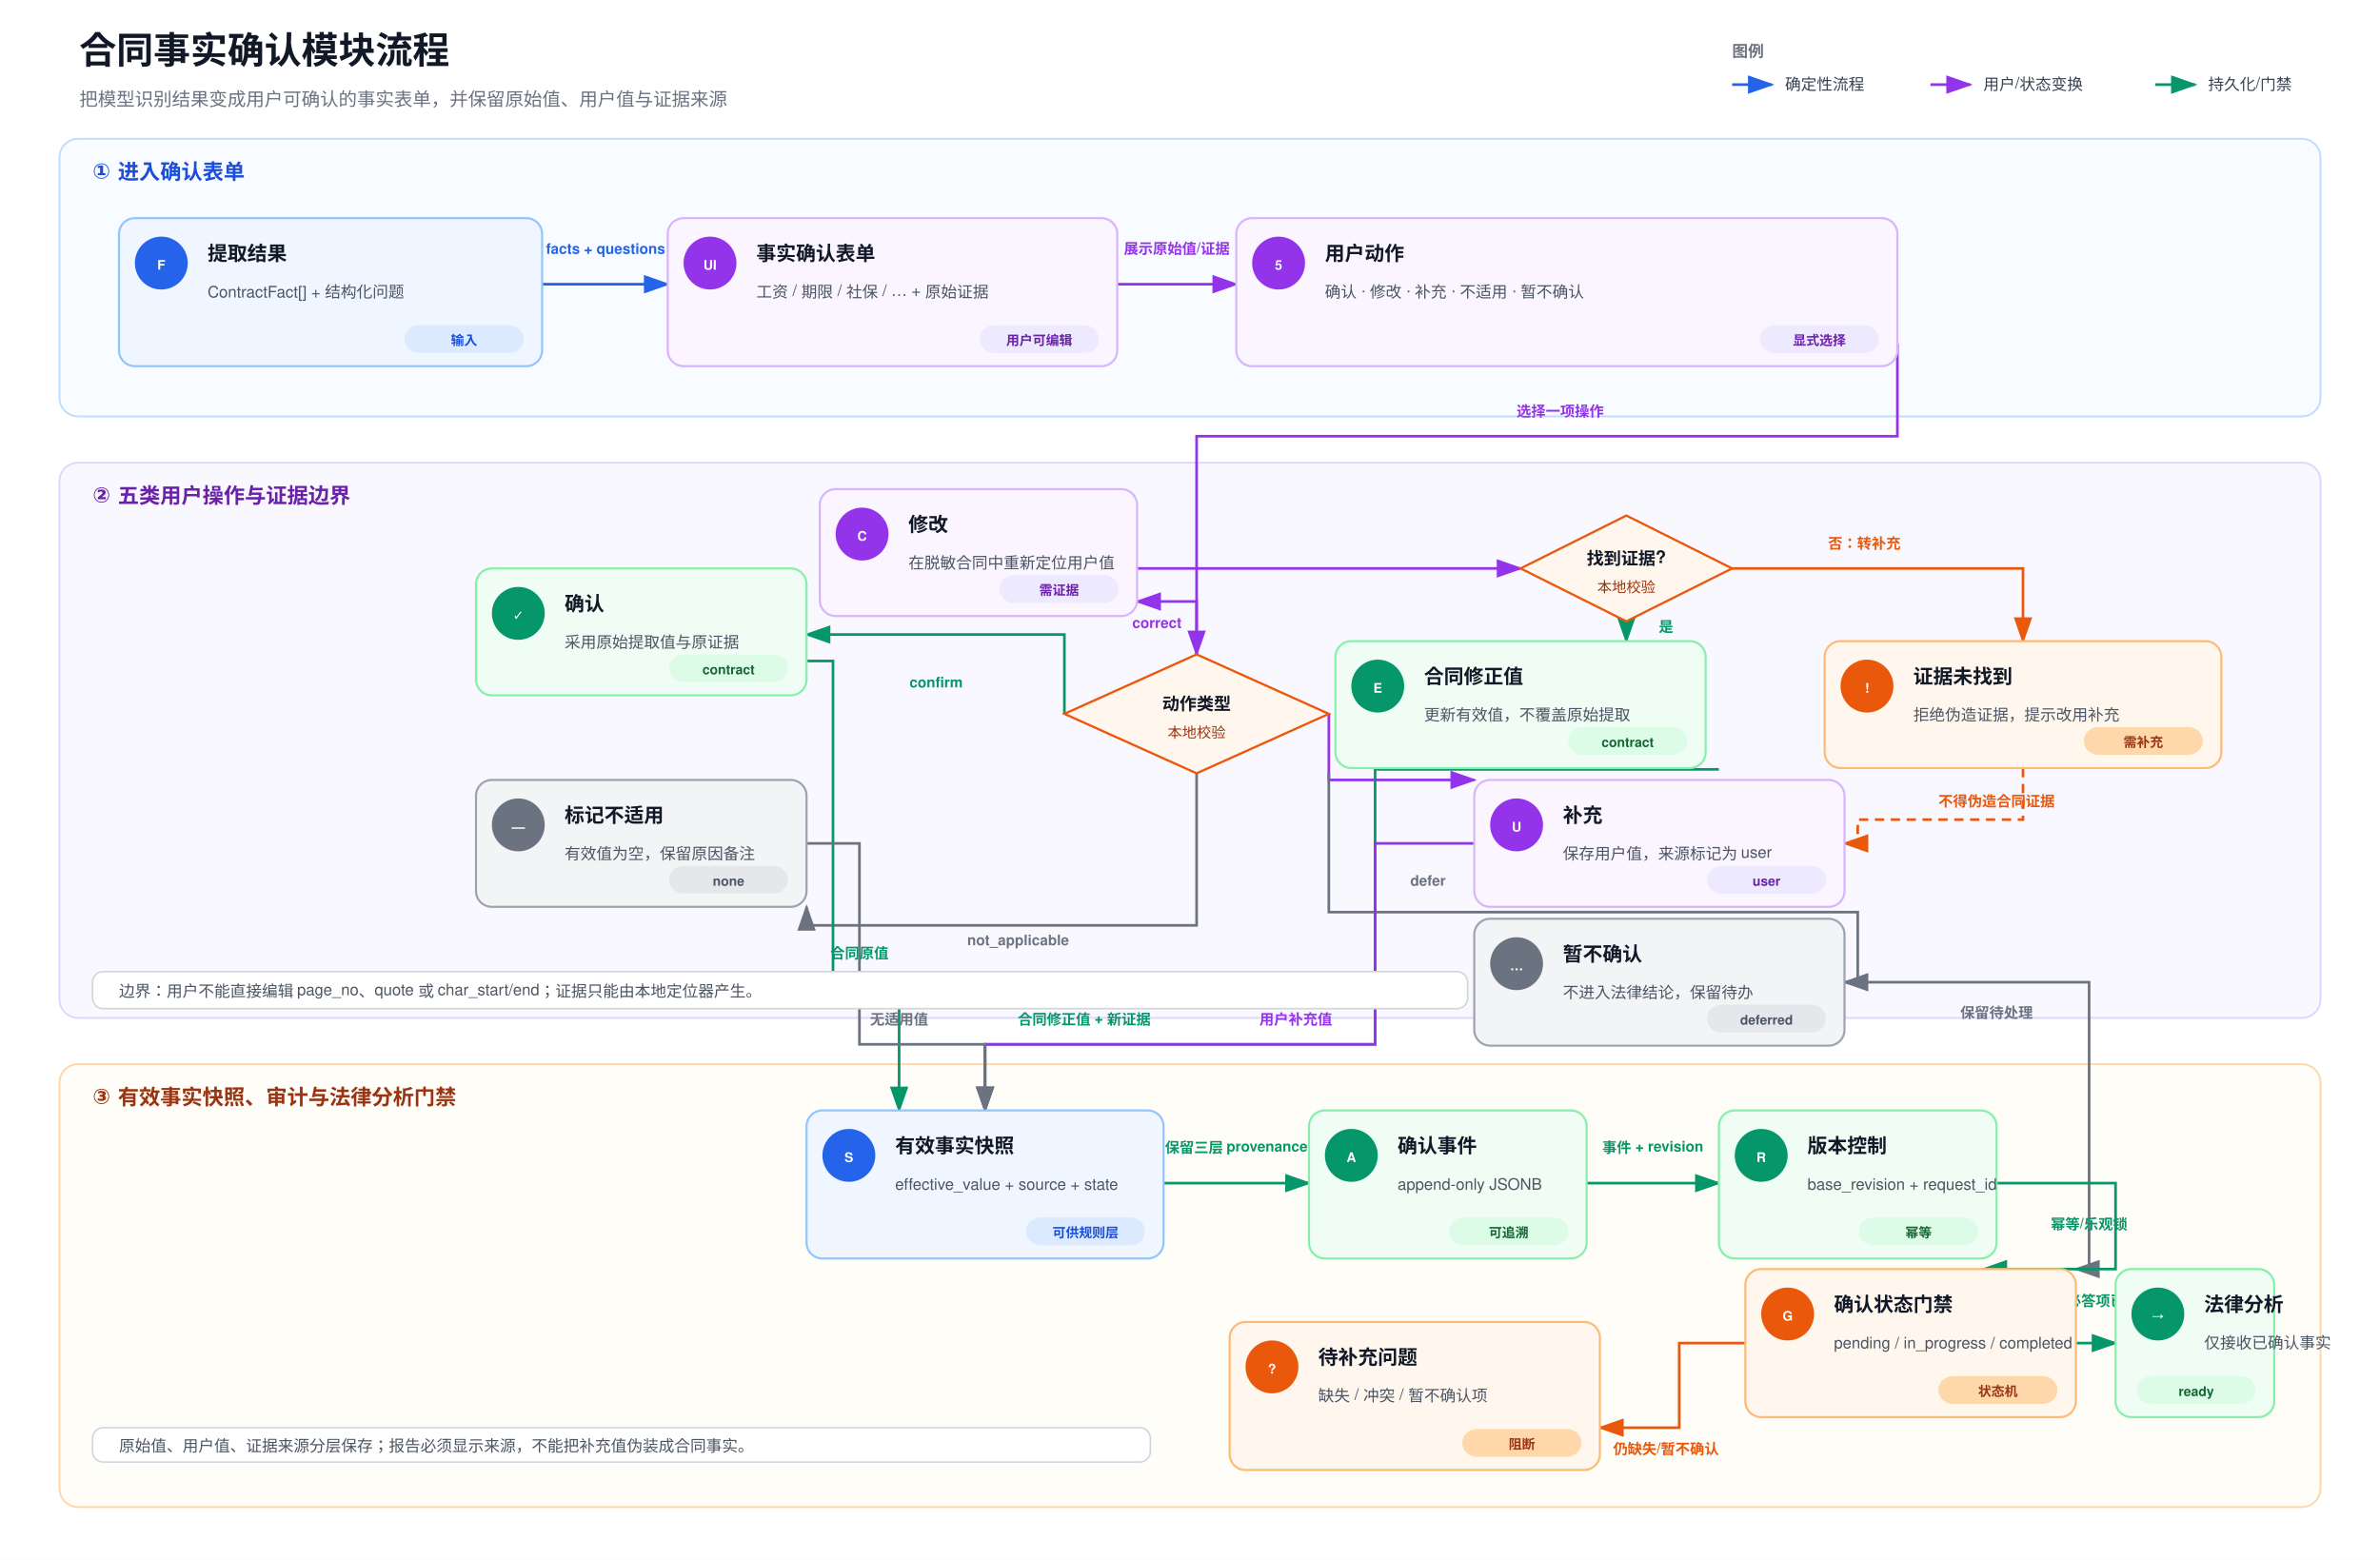
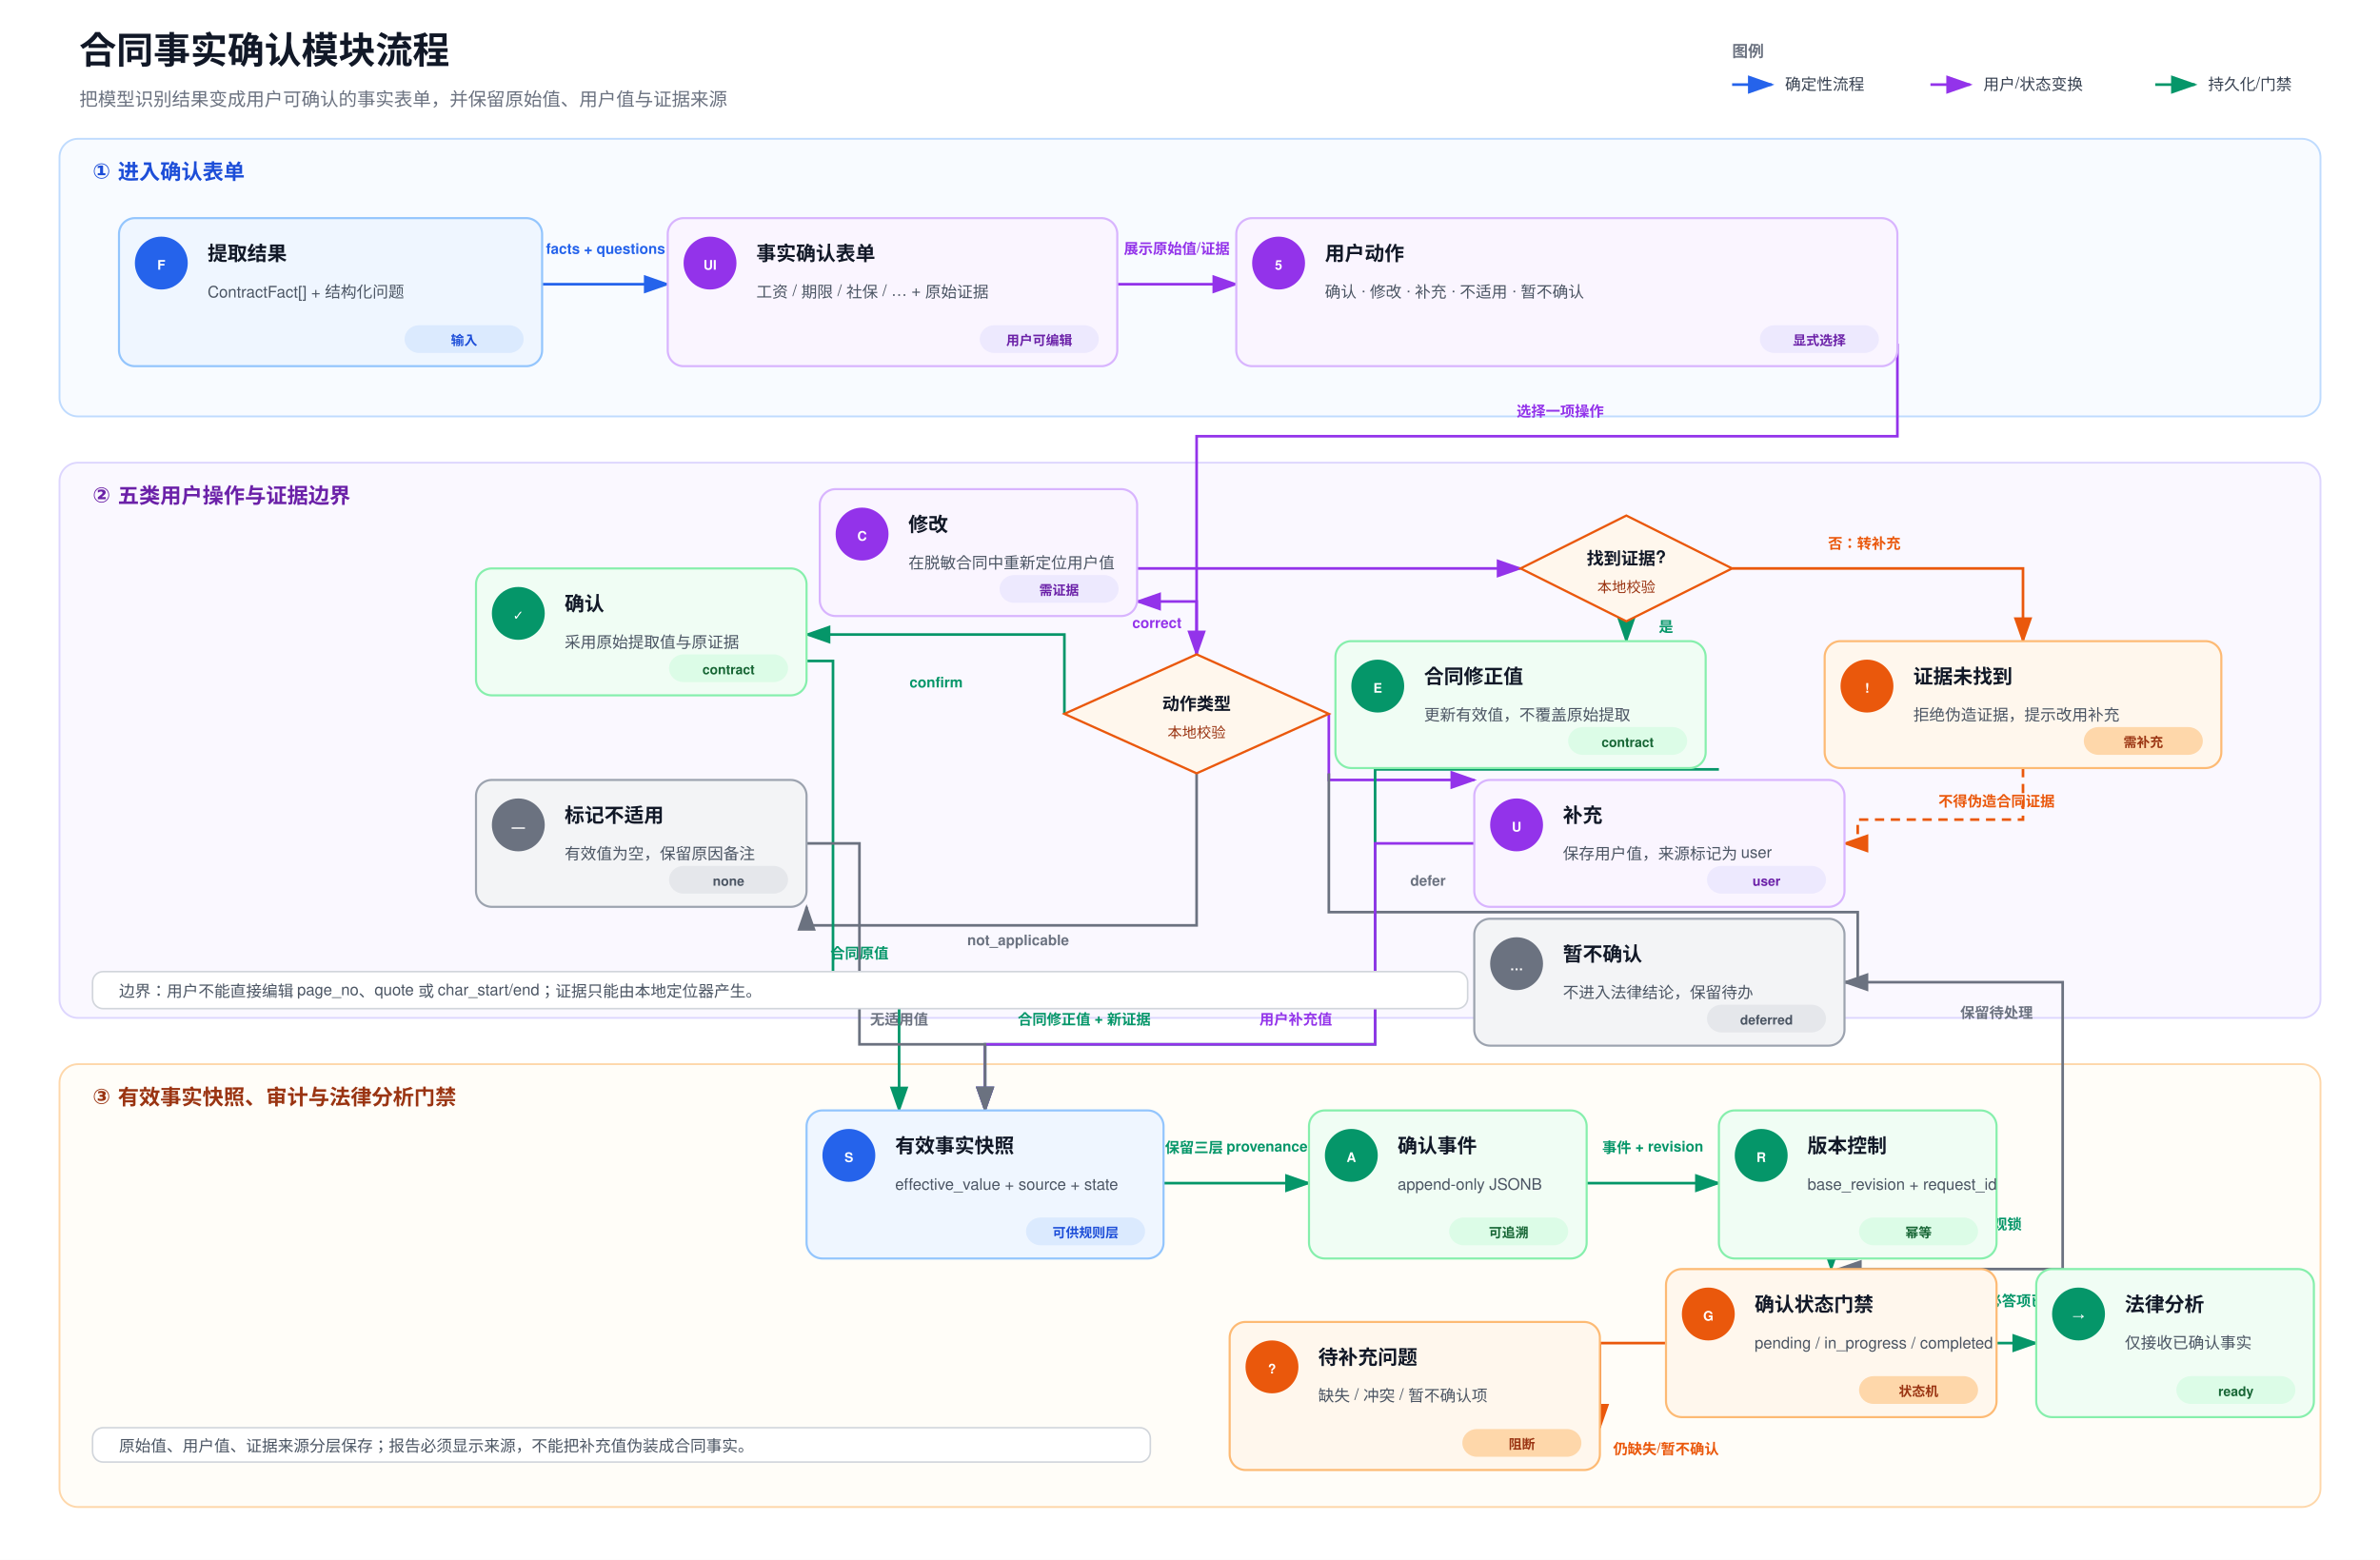
<svg xmlns="http://www.w3.org/2000/svg" width="1800" height="1180" viewBox="0 0 1800 1180" role="img" aria-labelledby="title desc" data-generator="fireworks-tech-graph" data-schema-version="1" data-style-id="1" data-visual-theme="flat-icon" data-diagram-type="flowchart" data-semantic-profile="generic" data-quality-profile="standard" data-min-node-gap="40" data-min-container-gutter="20" data-min-label-clearance="4" data-min-segment-length="16">
  <style>text{font-family:'Helvetica Neue',Helvetica,Arial,'PingFang SC','Microsoft YaHei','Microsoft JhengHei','SimHei',sans-serif;}</style>
  <defs>
    <marker id="arrow-blue" markerWidth="10" markerHeight="7" refX="9" refY="3.5" orient="auto">
      <polygon points="0 0, 10 3.5, 0 7" fill="#2563eb" />
    </marker>
    <marker id="arrow-purple" markerWidth="10" markerHeight="7" refX="9" refY="3.5" orient="auto">
      <polygon points="0 0, 10 3.5, 0 7" fill="#9333ea" />
    </marker>
    <marker id="arrow-green" markerWidth="10" markerHeight="7" refX="9" refY="3.5" orient="auto">
      <polygon points="0 0, 10 3.5, 0 7" fill="#059669" />
    </marker>
    <marker id="arrow-orange" markerWidth="10" markerHeight="7" refX="9" refY="3.5" orient="auto">
      <polygon points="0 0, 10 3.5, 0 7" fill="#ea580c" />
    </marker>
    <marker id="arrow-gray" markerWidth="10" markerHeight="7" refX="9" refY="3.5" orient="auto">
      <polygon points="0 0, 10 3.5, 0 7" fill="#6b7280" />
    </marker>
  </defs>
  <rect data-graph-role="background" width="1800" height="1180" fill="#ffffff" />
  <text data-graph-role="label" x="60" y="48" font-size="28px" fill="#111827" font-weight="600" text-anchor="start">合同事实确认模块流程</text>
  <text data-graph-role="label" x="60" y="80" font-size="14px" fill="#6b7280" font-weight="400" text-anchor="start">把模型识别结果变成用户可确认的事实表单，并保留原始值、用户值与证据来源</text>
  <text data-graph-role="label" x="1310" y="43" font-size="12px" fill="#6b7280" font-weight="600" text-anchor="start">图例</text>
  <line x1="1310" y1="64" x2="1340" y2="64" stroke="#2563eb" stroke-width="2" marker-end="url(#arrow-blue)" />
  <text data-graph-role="label" x="1350" y="68" font-size="12px" fill="#374151" font-weight="400" text-anchor="start">确定性流程</text>
  <line x1="1460" y1="64" x2="1490" y2="64" stroke="#9333ea" stroke-width="2" marker-end="url(#arrow-purple)" />
  <text data-graph-role="label" x="1500" y="68" font-size="12px" fill="#374151" font-weight="400" text-anchor="start">用户/状态变换</text>
  <line x1="1630" y1="64" x2="1660" y2="64" stroke="#059669" stroke-width="2" marker-end="url(#arrow-green)" />
  <text data-graph-role="label" x="1670" y="68" font-size="12px" fill="#374151" font-weight="400" text-anchor="start">持久化/门禁</text>
  <rect data-graph-role="container" x="45" y="105" width="1710" height="210" rx="14" fill="#f8fbff" stroke="#bfdbfe" stroke-width="1.4" />
  <rect data-graph-role="container" x="45" y="350" width="1710" height="420" rx="14" fill="#faf8ff" stroke="#ddd6fe" stroke-width="1.4" />
  <rect data-graph-role="container" x="45" y="805" width="1710" height="335" rx="14" fill="#fffdf8" stroke="#fed7aa" stroke-width="1.4" />
  <text data-graph-role="label" x="70" y="135" font-size="16px" fill="#1d4ed8" font-weight="600" text-anchor="start">① 进入确认表单</text>
  <text data-graph-role="label" x="70" y="380" font-size="16px" fill="#6b21a8" font-weight="600" text-anchor="start">② 五类用户操作与证据边界</text>
  <text data-graph-role="label" x="70" y="835" font-size="16px" fill="#9a3412" font-weight="600" text-anchor="start">③ 有效事实快照、审计与法律分析门禁</text>
  <path id="e-extraction-form" data-edge-id="e-extraction-form" data-graph-role="edge" data-source="extraction-result" data-target="confirmation-form" d="M410 215 H505" fill="none" stroke="#2563eb" stroke-width="2" marker-end="url(#arrow-blue)" />
  <text data-graph-role="label" x="458" y="192" font-size="11px" fill="#2563eb" font-weight="600" text-anchor="middle">facts + questions</text>
  <path id="e-form-actions" data-edge-id="e-form-actions" data-graph-role="edge" data-source="confirmation-form" data-target="user-actions" d="M845 215 H935" fill="none" stroke="#9333ea" stroke-width="2" marker-end="url(#arrow-purple)" />
  <text data-graph-role="label" x="890" y="192" font-size="11px" fill="#9333ea" font-weight="600" text-anchor="middle">展示原始值/证据</text>
  <path id="e-actions-router" data-edge-id="e-actions-router" data-graph-role="edge" data-source="user-actions" data-target="action-router" d="M1435 260 V330 H905 V495" fill="none" stroke="#9333ea" stroke-width="2" marker-end="url(#arrow-purple)" />
  <text data-graph-role="label" x="1180" y="315" font-size="11px" fill="#9333ea" font-weight="600" text-anchor="middle">选择一项操作</text>
  <path id="e-router-confirm" data-edge-id="e-router-confirm" data-graph-role="edge" data-source="action-router" data-target="confirm-contract" d="M805 540 V480 H610" fill="none" stroke="#059669" stroke-width="2" marker-end="url(#arrow-green)" />
  <text data-graph-role="label" x="708" y="520" font-size="11px" fill="#059669" font-weight="600" text-anchor="middle">confirm</text>
  <path id="e-router-correct" data-edge-id="e-router-correct" data-graph-role="edge" data-source="action-router" data-target="correct-search" d="M905 495 V455 H860" fill="none" stroke="#9333ea" stroke-width="2" marker-end="url(#arrow-purple)" />
  <text data-graph-role="label" x="875" y="475" font-size="11px" fill="#9333ea" font-weight="600" text-anchor="middle">correct</text>
  <path id="e-router-supplement" data-edge-id="e-router-supplement" data-graph-role="edge" data-source="action-router" data-target="supplement-user" d="M1005 540 V590 H1115" fill="none" stroke="#9333ea" stroke-width="2" marker-end="url(#arrow-purple)" />
  <text data-graph-role="label" x="1050" y="570" font-size="11px" fill="#9333ea" font-weight="600" text-anchor="middle">supplement</text>
  <path id="e-router-na" data-edge-id="e-router-na" data-graph-role="edge" data-source="action-router" data-target="not-applicable" d="M905 585 V700 H610 V686" fill="none" stroke="#6b7280" stroke-width="2" marker-end="url(#arrow-gray)" />
  <text data-graph-role="label" x="770" y="715" font-size="11px" fill="#6b7280" font-weight="600" text-anchor="middle">not_applicable</text>
  <path id="e-router-defer" data-edge-id="e-router-defer" data-graph-role="edge" data-source="action-router" data-target="defer-review" d="M1005 585 V690 H1405 V743 H1395" fill="none" stroke="#6b7280" stroke-width="2" marker-end="url(#arrow-gray)" />
  <text data-graph-role="label" x="1080" y="670" font-size="11px" fill="#6b7280" font-weight="600" text-anchor="middle">defer</text>
  <path id="e-correct-found" data-edge-id="e-correct-found" data-graph-role="edge" data-source="correct-search" data-target="evidence-found" d="M860 430 H1150" fill="none" stroke="#9333ea" stroke-width="2" marker-end="url(#arrow-purple)" />
  <path id="e-found-yes" data-edge-id="e-found-yes" data-graph-role="edge" data-source="evidence-found" data-target="corrected-contract" d="M1230 470 V485" fill="none" stroke="#059669" stroke-width="2" marker-end="url(#arrow-green)" />
  <text data-graph-role="label" x="1260" y="478" font-size="11px" fill="#059669" font-weight="600" text-anchor="middle">是</text>
  <path id="e-found-no" data-edge-id="e-found-no" data-graph-role="edge" data-source="evidence-found" data-target="correction-rejected" d="M1310 430 H1530 V485" fill="none" stroke="#ea580c" stroke-width="2" marker-end="url(#arrow-orange)" />
  <text data-graph-role="label" x="1410" y="415" font-size="11px" fill="#ea580c" font-weight="600" text-anchor="middle">否：转补充</text>
  <path id="e-confirm-snapshot" data-edge-id="e-confirm-snapshot" data-graph-role="edge" data-source="confirm-contract" data-target="effective-snapshot" d="M610 500 H630 V750 H680 V840" fill="none" stroke="#059669" stroke-width="2" marker-end="url(#arrow-green)" />
  <text data-graph-role="label" x="650" y="725" font-size="11px" fill="#059669" font-weight="600" text-anchor="middle">合同原值</text>
  <path id="e-corrected-snapshot" data-edge-id="e-corrected-snapshot" data-graph-role="edge" data-source="corrected-contract" data-target="effective-snapshot" d="M1300 582 H1040 V790 H745 V840" fill="none" stroke="#059669" stroke-width="2" marker-end="url(#arrow-green)" />
  <text data-graph-role="label" x="820" y="775" font-size="11px" fill="#059669" font-weight="600" text-anchor="middle">合同修正值 + 新证据</text>
  <path id="e-supplement-snapshot" data-edge-id="e-supplement-snapshot" data-graph-role="edge" data-source="supplement-user" data-target="effective-snapshot" d="M1115 638 H1040 V790 H745 V840" fill="none" stroke="#9333ea" stroke-width="2" marker-end="url(#arrow-purple)" />
  <text data-graph-role="label" x="980" y="775" font-size="11px" fill="#9333ea" font-weight="600" text-anchor="middle">用户补充值</text>
  <path id="e-na-snapshot" data-edge-id="e-na-snapshot" data-graph-role="edge" data-source="not-applicable" data-target="effective-snapshot" d="M610 638 H650 V790 H745 V840" fill="none" stroke="#6b7280" stroke-width="2" marker-end="url(#arrow-gray)" />
  <text data-graph-role="label" x="680" y="775" font-size="11px" fill="#6b7280" font-weight="600" text-anchor="middle">无适用值</text>
-   <path id="e-defer-status" data-edge-id="e-defer-status" data-graph-role="edge" data-source="defer-review" data-target="status-gate" d="M1395 743 H1580 V960 H1570" fill="none" stroke="#6b7280" stroke-width="2" marker-end="url(#arrow-gray)" />
+   <path id="e-defer-status" data-edge-id="e-defer-status" data-graph-role="edge" data-source="defer-review" data-target="status-gate" d="M1395 743 H1560 V960 H1390" fill="none" stroke="#6b7280" stroke-width="2" marker-end="url(#arrow-gray)" />
  <text data-graph-role="label" x="1510" y="770" font-size="11px" fill="#6b7280" font-weight="600" text-anchor="middle">保留待处理</text>
  <path id="e-reject-supplement" data-edge-id="e-reject-supplement" data-graph-role="edge" data-source="correction-rejected" data-target="supplement-user" d="M1530 581 V620 H1405 V638 H1395" fill="none" stroke="#ea580c" stroke-width="2" stroke-dasharray="7,5" marker-end="url(#arrow-orange)" />
  <text data-graph-role="label" x="1510" y="610" font-size="11px" fill="#ea580c" font-weight="600" text-anchor="middle">不得伪造合同证据</text>
  <path id="e-snapshot-audit" data-edge-id="e-snapshot-audit" data-graph-role="edge" data-source="effective-snapshot" data-target="audit-event" d="M880 895 H990" fill="none" stroke="#059669" stroke-width="2" marker-end="url(#arrow-green)" />
  <text data-graph-role="label" x="935" y="872" font-size="11px" fill="#059669" font-weight="600" text-anchor="middle">保留三层 provenance</text>
  <path id="e-audit-revision" data-edge-id="e-audit-revision" data-graph-role="edge" data-source="audit-event" data-target="revision-store" d="M1200 895 H1300" fill="none" stroke="#059669" stroke-width="2" marker-end="url(#arrow-green)" />
  <text data-graph-role="label" x="1250" y="872" font-size="11px" fill="#059669" font-weight="600" text-anchor="middle">事件 + revision</text>
-   <path id="e-revision-gate" data-edge-id="e-revision-gate" data-graph-role="edge" data-source="revision-store" data-target="status-gate" d="M1510 895 H1600 V960 H1500" fill="none" stroke="#059669" stroke-width="2" marker-end="url(#arrow-green)" />
-   <text data-graph-role="label" x="1580" y="930" font-size="11px" fill="#059669" font-weight="600" text-anchor="middle">幂等/乐观锁</text>
-   <path id="e-gate-ready" data-edge-id="e-gate-ready" data-graph-role="edge" data-source="status-gate" data-target="legal-gate" d="M1570 1016 H1600" fill="none" stroke="#059669" stroke-width="2" marker-end="url(#arrow-green)" />
-   <text data-graph-role="label" x="1585" y="988" font-size="11px" fill="#059669" font-weight="600" text-anchor="middle">全部必答项已解决</text>
-   <path id="e-gate-pending" data-edge-id="e-gate-pending" data-graph-role="edge" data-source="status-gate" data-target="pending-questions" d="M1320 1016 H1270 V1080 H1210" fill="none" stroke="#ea580c" stroke-width="2" marker-end="url(#arrow-orange)" />
+   <path id="e-revision-gate" data-edge-id="e-revision-gate" data-graph-role="edge" data-source="revision-store" data-target="status-gate" d="M1405 952 H1385 V960" fill="none" stroke="#059669" stroke-width="2" marker-end="url(#arrow-green)" />
+   <text data-graph-role="label" x="1500" y="930" font-size="11px" fill="#059669" font-weight="600" text-anchor="middle">幂等/乐观锁</text>
+   <path id="e-gate-ready" data-edge-id="e-gate-ready" data-graph-role="edge" data-source="status-gate" data-target="legal-gate" d="M1510 1016 H1540" fill="none" stroke="#059669" stroke-width="2" marker-end="url(#arrow-green)" />
+   <text data-graph-role="label" x="1525" y="988" font-size="11px" fill="#059669" font-weight="600" text-anchor="middle">全部必答项已解决</text>
+   <path id="e-gate-pending" data-edge-id="e-gate-pending" data-graph-role="edge" data-source="status-gate" data-target="pending-questions" d="M1260 1016 H1210 V1080 H1210" fill="none" stroke="#ea580c" stroke-width="2" marker-end="url(#arrow-orange)" />
  <text data-graph-role="label" x="1260" y="1100" font-size="11px" fill="#ea580c" font-weight="600" text-anchor="middle">仍缺失/暂不确认</text>
  <g id="extraction-result" data-node-id="extraction-result" data-graph-role="node" data-graph-bounds="90 165 410 277">
    <rect data-node-id="extraction-result" x="90" y="165" width="320" height="112" rx="12" fill="#eff6ff" stroke="#93c5fd" stroke-width="1.6" />
    <circle data-node-id="extraction-result" cx="122" cy="199" r="20" fill="#2563eb" />
    <text data-graph-role="node" x="122" y="204" font-size="10px" fill="#ffffff" font-weight="700" text-anchor="middle">F</text>
    <text data-graph-role="node" x="157" y="197" font-size="15px" fill="#111827" font-weight="600" text-anchor="start">提取结果</text>
    <text data-graph-role="node" x="157" y="225" font-size="12px" fill="#4b5563" font-weight="400" text-anchor="start">ContractFact[] + 结构化问题</text>
    <rect data-node-id="extraction-result" x="306" y="246" width="90" height="21" rx="11" fill="#dbeafe" />
    <text data-graph-role="node" x="351" y="261" font-size="10px" fill="#1d4ed8" font-weight="600" text-anchor="middle">输入</text>
  </g>
  <g id="confirmation-form" data-node-id="confirmation-form" data-graph-role="node" data-graph-bounds="505 165 845 277">
    <rect data-node-id="confirmation-form" x="505" y="165" width="340" height="112" rx="12" fill="#faf5ff" stroke="#d8b4fe" stroke-width="1.6" />
    <circle data-node-id="confirmation-form" cx="537" cy="199" r="20" fill="#9333ea" />
    <text data-graph-role="node" x="537" y="204" font-size="10px" fill="#ffffff" font-weight="700" text-anchor="middle">UI</text>
    <text data-graph-role="node" x="572" y="197" font-size="15px" fill="#111827" font-weight="600" text-anchor="start">事实确认表单</text>
    <text data-graph-role="node" x="572" y="225" font-size="12px" fill="#4b5563" font-weight="400" text-anchor="start">工资 / 期限 / 社保 / … + 原始证据</text>
    <rect data-node-id="confirmation-form" x="741" y="246" width="90" height="21" rx="11" fill="#ede9fe" />
    <text data-graph-role="node" x="786" y="261" font-size="10px" fill="#6b21a8" font-weight="600" text-anchor="middle">用户可编辑</text>
  </g>
  <g id="user-actions" data-node-id="user-actions" data-graph-role="node" data-graph-bounds="935 165 1435 277">
    <rect data-node-id="user-actions" x="935" y="165" width="500" height="112" rx="12" fill="#faf5ff" stroke="#d8b4fe" stroke-width="1.6" />
    <circle data-node-id="user-actions" cx="967" cy="199" r="20" fill="#9333ea" />
    <text data-graph-role="node" x="967" y="204" font-size="10px" fill="#ffffff" font-weight="700" text-anchor="middle">5</text>
    <text data-graph-role="node" x="1002" y="197" font-size="15px" fill="#111827" font-weight="600" text-anchor="start">用户动作</text>
    <text data-graph-role="node" x="1002" y="225" font-size="12px" fill="#4b5563" font-weight="400" text-anchor="start">确认 · 修改 · 补充 · 不适用 · 暂不确认</text>
    <rect data-node-id="user-actions" x="1331" y="246" width="90" height="21" rx="11" fill="#ede9fe" />
    <text data-graph-role="node" x="1376" y="261" font-size="10px" fill="#6b21a8" font-weight="600" text-anchor="middle">显式选择</text>
  </g>
  <g id="action-router" data-node-id="action-router" data-graph-role="decision" data-graph-bounds="805 495 1005 585">
    <polygon points="905,495 1005,540 905,585 805,540" fill="#fff7ed" stroke="#ea580c" stroke-width="1.7" />
    <text data-graph-role="node" x="905" y="537" font-size="13px" fill="#111827" font-weight="600" text-anchor="middle">动作类型</text>
    <text data-graph-role="node" x="905" y="558" font-size="11px" fill="#9a3412" font-weight="400" text-anchor="middle">本地校验</text>
  </g>
  <g id="confirm-contract" data-node-id="confirm-contract" data-graph-role="node" data-graph-bounds="360 430 610 526">
    <rect data-node-id="confirm-contract" x="360" y="430" width="250" height="96" rx="12" fill="#f0fdf4" stroke="#86efac" stroke-width="1.6" />
    <circle data-node-id="confirm-contract" cx="392" cy="464" r="20" fill="#059669" />
    <text data-graph-role="node" x="392" y="469" font-size="10px" fill="#ffffff" font-weight="700" text-anchor="middle">✓</text>
    <text data-graph-role="node" x="427" y="462" font-size="15px" fill="#111827" font-weight="600" text-anchor="start">确认</text>
    <text data-graph-role="node" x="427" y="490" font-size="12px" fill="#4b5563" font-weight="400" text-anchor="start">采用原始提取值与原证据</text>
    <rect data-node-id="confirm-contract" x="506" y="495" width="90" height="21" rx="11" fill="#dcfce7" />
    <text data-graph-role="node" x="551" y="510" font-size="10px" fill="#166534" font-weight="600" text-anchor="middle">contract</text>
  </g>
  <g id="correct-search" data-node-id="correct-search" data-graph-role="node" data-graph-bounds="620 370 860 466">
    <rect data-node-id="correct-search" x="620" y="370" width="240" height="96" rx="12" fill="#faf5ff" stroke="#d8b4fe" stroke-width="1.6" />
    <circle data-node-id="correct-search" cx="652" cy="404" r="20" fill="#9333ea" />
    <text data-graph-role="node" x="652" y="409" font-size="10px" fill="#ffffff" font-weight="700" text-anchor="middle">C</text>
    <text data-graph-role="node" x="687" y="402" font-size="15px" fill="#111827" font-weight="600" text-anchor="start">修改</text>
    <text data-graph-role="node" x="687" y="430" font-size="12px" fill="#4b5563" font-weight="400" text-anchor="start">在脱敏合同中重新定位用户值</text>
    <rect data-node-id="correct-search" x="756" y="435" width="90" height="21" rx="11" fill="#ede9fe" />
    <text data-graph-role="node" x="801" y="450" font-size="10px" fill="#6b21a8" font-weight="600" text-anchor="middle">需证据</text>
  </g>
  <g id="evidence-found" data-node-id="evidence-found" data-graph-role="decision" data-graph-bounds="1150 390 1310 470">
    <polygon points="1230,390 1310,430 1230,470 1150,430" fill="#fff7ed" stroke="#ea580c" stroke-width="1.7" />
    <text data-graph-role="node" x="1230" y="427" font-size="13px" fill="#111827" font-weight="600" text-anchor="middle">找到证据?</text>
    <text data-graph-role="node" x="1230" y="448" font-size="11px" fill="#9a3412" font-weight="400" text-anchor="middle">本地校验</text>
  </g>
  <g id="corrected-contract" data-node-id="corrected-contract" data-graph-role="node" data-graph-bounds="1010 485 1290 581">
    <rect data-node-id="corrected-contract" x="1010" y="485" width="280" height="96" rx="12" fill="#f0fdf4" stroke="#86efac" stroke-width="1.6" />
    <circle data-node-id="corrected-contract" cx="1042" cy="519" r="20" fill="#059669" />
    <text data-graph-role="node" x="1042" y="524" font-size="10px" fill="#ffffff" font-weight="700" text-anchor="middle">E</text>
    <text data-graph-role="node" x="1077" y="517" font-size="15px" fill="#111827" font-weight="600" text-anchor="start">合同修正值</text>
    <text data-graph-role="node" x="1077" y="545" font-size="12px" fill="#4b5563" font-weight="400" text-anchor="start">更新有效值，不覆盖原始提取</text>
    <rect data-node-id="corrected-contract" x="1186" y="550" width="90" height="21" rx="11" fill="#dcfce7" />
    <text data-graph-role="node" x="1231" y="565" font-size="10px" fill="#166534" font-weight="600" text-anchor="middle">contract</text>
  </g>
  <g id="correction-rejected" data-node-id="correction-rejected" data-graph-role="node" data-graph-bounds="1380 485 1680 581">
    <rect data-node-id="correction-rejected" x="1380" y="485" width="300" height="96" rx="12" fill="#fff7ed" stroke="#fdba74" stroke-width="1.6" />
    <circle data-node-id="correction-rejected" cx="1412" cy="519" r="20" fill="#ea580c" />
    <text data-graph-role="node" x="1412" y="524" font-size="10px" fill="#ffffff" font-weight="700" text-anchor="middle">!</text>
    <text data-graph-role="node" x="1447" y="517" font-size="15px" fill="#111827" font-weight="600" text-anchor="start">证据未找到</text>
    <text data-graph-role="node" x="1447" y="545" font-size="12px" fill="#4b5563" font-weight="400" text-anchor="start">拒绝伪造证据，提示改用补充</text>
    <rect data-node-id="correction-rejected" x="1576" y="550" width="90" height="21" rx="11" fill="#fed7aa" />
    <text data-graph-role="node" x="1621" y="565" font-size="10px" fill="#9a3412" font-weight="600" text-anchor="middle">需补充</text>
  </g>
  <g id="supplement-user" data-node-id="supplement-user" data-graph-role="node" data-graph-bounds="1115 590 1395 686">
    <rect data-node-id="supplement-user" x="1115" y="590" width="280" height="96" rx="12" fill="#faf5ff" stroke="#d8b4fe" stroke-width="1.6" />
    <circle data-node-id="supplement-user" cx="1147" cy="624" r="20" fill="#9333ea" />
    <text data-graph-role="node" x="1147" y="629" font-size="10px" fill="#ffffff" font-weight="700" text-anchor="middle">U</text>
    <text data-graph-role="node" x="1182" y="622" font-size="15px" fill="#111827" font-weight="600" text-anchor="start">补充</text>
    <text data-graph-role="node" x="1182" y="650" font-size="12px" fill="#4b5563" font-weight="400" text-anchor="start">保存用户值，来源标记为 user</text>
    <rect data-node-id="supplement-user" x="1291" y="655" width="90" height="21" rx="11" fill="#ede9fe" />
    <text data-graph-role="node" x="1336" y="670" font-size="10px" fill="#6b21a8" font-weight="600" text-anchor="middle">user</text>
  </g>
  <g id="not-applicable" data-node-id="not-applicable" data-graph-role="node" data-graph-bounds="360 590 610 686">
    <rect data-node-id="not-applicable" x="360" y="590" width="250" height="96" rx="12" fill="#f3f4f6" stroke="#9ca3af" stroke-width="1.6" />
    <circle data-node-id="not-applicable" cx="392" cy="624" r="20" fill="#6b7280" />
    <text data-graph-role="node" x="392" y="629" font-size="10px" fill="#ffffff" font-weight="700" text-anchor="middle">—</text>
    <text data-graph-role="node" x="427" y="622" font-size="15px" fill="#111827" font-weight="600" text-anchor="start">标记不适用</text>
    <text data-graph-role="node" x="427" y="650" font-size="12px" fill="#4b5563" font-weight="400" text-anchor="start">有效值为空，保留原因备注</text>
    <rect data-node-id="not-applicable" x="506" y="655" width="90" height="21" rx="11" fill="#e5e7eb" />
    <text data-graph-role="node" x="551" y="670" font-size="10px" fill="#4b5563" font-weight="600" text-anchor="middle">none</text>
  </g>
  <g id="defer-review" data-node-id="defer-review" data-graph-role="node" data-graph-bounds="1115 695 1395 791">
    <rect data-node-id="defer-review" x="1115" y="695" width="280" height="96" rx="12" fill="#f3f4f6" stroke="#9ca3af" stroke-width="1.6" />
    <circle data-node-id="defer-review" cx="1147" cy="729" r="20" fill="#6b7280" />
    <text data-graph-role="node" x="1147" y="734" font-size="10px" fill="#ffffff" font-weight="700" text-anchor="middle">…</text>
    <text data-graph-role="node" x="1182" y="727" font-size="15px" fill="#111827" font-weight="600" text-anchor="start">暂不确认</text>
    <text data-graph-role="node" x="1182" y="755" font-size="12px" fill="#4b5563" font-weight="400" text-anchor="start">不进入法律结论，保留待办</text>
    <rect data-node-id="defer-review" x="1291" y="760" width="90" height="21" rx="11" fill="#e5e7eb" />
    <text data-graph-role="node" x="1336" y="775" font-size="10px" fill="#4b5563" font-weight="600" text-anchor="middle">deferred</text>
  </g>
  <rect data-graph-role="note" x="70" y="735" width="1040" height="28" rx="8" fill="#ffffff" stroke="#d1d5db" stroke-width="1.2" />
  <text data-graph-role="note" x="90" y="754" font-size="12px" fill="#4b5563" font-weight="400" text-anchor="start">边界：用户不能直接编辑 page_no、quote 或 char_start/end；证据只能由本地定位器产生。</text>
  <g id="effective-snapshot" data-node-id="effective-snapshot" data-graph-role="node" data-graph-bounds="610 840 880 952">
    <rect data-node-id="effective-snapshot" x="610" y="840" width="270" height="112" rx="12" fill="#eff6ff" stroke="#93c5fd" stroke-width="1.6" />
    <circle data-node-id="effective-snapshot" cx="642" cy="874" r="20" fill="#2563eb" />
    <text data-graph-role="node" x="642" y="879" font-size="10px" fill="#ffffff" font-weight="700" text-anchor="middle">S</text>
    <text data-graph-role="node" x="677" y="872" font-size="15px" fill="#111827" font-weight="600" text-anchor="start">有效事实快照</text>
    <text data-graph-role="node" x="677" y="900" font-size="12px" fill="#4b5563" font-weight="400" text-anchor="start">effective_value + source + state</text>
    <rect data-node-id="effective-snapshot" x="776" y="921" width="90" height="21" rx="11" fill="#dbeafe" />
    <text data-graph-role="node" x="821" y="936" font-size="10px" fill="#1d4ed8" font-weight="600" text-anchor="middle">可供规则层</text>
  </g>
  <g id="audit-event" data-node-id="audit-event" data-graph-role="node" data-graph-bounds="990 840 1200 952">
    <rect data-node-id="audit-event" x="990" y="840" width="210" height="112" rx="12" fill="#f0fdf4" stroke="#86efac" stroke-width="1.6" />
    <circle data-node-id="audit-event" cx="1022" cy="874" r="20" fill="#059669" />
    <text data-graph-role="node" x="1022" y="879" font-size="10px" fill="#ffffff" font-weight="700" text-anchor="middle">A</text>
    <text data-graph-role="node" x="1057" y="872" font-size="15px" fill="#111827" font-weight="600" text-anchor="start">确认事件</text>
    <text data-graph-role="node" x="1057" y="900" font-size="12px" fill="#4b5563" font-weight="400" text-anchor="start">append-only JSONB</text>
    <rect data-node-id="audit-event" x="1096" y="921" width="90" height="21" rx="11" fill="#dcfce7" />
    <text data-graph-role="node" x="1141" y="936" font-size="10px" fill="#166534" font-weight="600" text-anchor="middle">可追溯</text>
  </g>
  <g id="revision-store" data-node-id="revision-store" data-graph-role="node" data-graph-bounds="1300 840 1510 952">
    <rect data-node-id="revision-store" x="1300" y="840" width="210" height="112" rx="12" fill="#f0fdf4" stroke="#86efac" stroke-width="1.6" />
    <circle data-node-id="revision-store" cx="1332" cy="874" r="20" fill="#059669" />
    <text data-graph-role="node" x="1332" y="879" font-size="10px" fill="#ffffff" font-weight="700" text-anchor="middle">R</text>
    <text data-graph-role="node" x="1367" y="872" font-size="15px" fill="#111827" font-weight="600" text-anchor="start">版本控制</text>
    <text data-graph-role="node" x="1367" y="900" font-size="12px" fill="#4b5563" font-weight="400" text-anchor="start">base_revision + request_id</text>
    <rect data-node-id="revision-store" x="1406" y="921" width="90" height="21" rx="11" fill="#dcfce7" />
    <text data-graph-role="node" x="1451" y="936" font-size="10px" fill="#166534" font-weight="600" text-anchor="middle">幂等</text>
  </g>
-   <g id="status-gate" data-node-id="status-gate" data-graph-role="node" data-graph-bounds="1320 960 1570 1072">
-     <rect data-node-id="status-gate" x="1320" y="960" width="250" height="112" rx="12" fill="#fff7ed" stroke="#fdba74" stroke-width="1.6" />
-     <circle data-node-id="status-gate" cx="1352" cy="994" r="20" fill="#ea580c" />
-     <text data-graph-role="node" x="1352" y="999" font-size="10px" fill="#ffffff" font-weight="700" text-anchor="middle">G</text>
-     <text data-graph-role="node" x="1387" y="992" font-size="15px" fill="#111827" font-weight="600" text-anchor="start">确认状态门禁</text>
-     <text data-graph-role="node" x="1387" y="1020" font-size="12px" fill="#4b5563" font-weight="400" text-anchor="start">pending / in_progress / completed</text>
-     <rect data-node-id="status-gate" x="1466" y="1041" width="90" height="21" rx="11" fill="#fed7aa" />
-     <text data-graph-role="node" x="1511" y="1056" font-size="10px" fill="#9a3412" font-weight="600" text-anchor="middle">状态机</text>
-   </g>
-   <g id="legal-gate" data-node-id="legal-gate" data-graph-role="node" data-graph-bounds="1600 960 1720 1072">
-     <rect data-node-id="legal-gate" x="1600" y="960" width="120" height="112" rx="12" fill="#f0fdf4" stroke="#86efac" stroke-width="1.6" />
-     <circle data-node-id="legal-gate" cx="1632" cy="994" r="20" fill="#059669" />
-     <text data-graph-role="node" x="1632" y="999" font-size="10px" fill="#ffffff" font-weight="700" text-anchor="middle">→</text>
-     <text data-graph-role="node" x="1667" y="992" font-size="15px" fill="#111827" font-weight="600" text-anchor="start">法律分析</text>
-     <text data-graph-role="node" x="1667" y="1020" font-size="12px" fill="#4b5563" font-weight="400" text-anchor="start">仅接收已确认事实</text>
-     <rect data-node-id="legal-gate" x="1616" y="1041" width="90" height="21" rx="11" fill="#dcfce7" />
-     <text data-graph-role="node" x="1661" y="1056" font-size="10px" fill="#166534" font-weight="600" text-anchor="middle">ready</text>
+   <g id="status-gate" data-node-id="status-gate" data-graph-role="node" data-graph-bounds="1260 960 1510 1072">
+     <rect data-node-id="status-gate" x="1260" y="960" width="250" height="112" rx="12" fill="#fff7ed" stroke="#fdba74" stroke-width="1.6" />
+     <circle data-node-id="status-gate" cx="1292" cy="994" r="20" fill="#ea580c" />
+     <text data-graph-role="node" x="1292" y="999" font-size="10px" fill="#ffffff" font-weight="700" text-anchor="middle">G</text>
+     <text data-graph-role="node" x="1327" y="992" font-size="15px" fill="#111827" font-weight="600" text-anchor="start">确认状态门禁</text>
+     <text data-graph-role="node" x="1327" y="1020" font-size="12px" fill="#4b5563" font-weight="400" text-anchor="start">pending / in_progress / completed</text>
+     <rect data-node-id="status-gate" x="1406" y="1041" width="90" height="21" rx="11" fill="#fed7aa" />
+     <text data-graph-role="node" x="1451" y="1056" font-size="10px" fill="#9a3412" font-weight="600" text-anchor="middle">状态机</text>
+   </g>
+   <g id="legal-gate" data-node-id="legal-gate" data-graph-role="node" data-graph-bounds="1540 960 1750 1072">
+     <rect data-node-id="legal-gate" x="1540" y="960" width="210" height="112" rx="12" fill="#f0fdf4" stroke="#86efac" stroke-width="1.6" />
+     <circle data-node-id="legal-gate" cx="1572" cy="994" r="20" fill="#059669" />
+     <text data-graph-role="node" x="1572" y="999" font-size="10px" fill="#ffffff" font-weight="700" text-anchor="middle">→</text>
+     <text data-graph-role="node" x="1607" y="992" font-size="15px" fill="#111827" font-weight="600" text-anchor="start">法律分析</text>
+     <text data-graph-role="node" x="1607" y="1020" font-size="12px" fill="#4b5563" font-weight="400" text-anchor="start">仅接收已确认事实</text>
+     <rect data-node-id="legal-gate" x="1646" y="1041" width="90" height="21" rx="11" fill="#dcfce7" />
+     <text data-graph-role="node" x="1691" y="1056" font-size="10px" fill="#166534" font-weight="600" text-anchor="middle">ready</text>
  </g>
  <g id="pending-questions" data-node-id="pending-questions" data-graph-role="node" data-graph-bounds="930 1000 1210 1112">
    <rect data-node-id="pending-questions" x="930" y="1000" width="280" height="112" rx="12" fill="#fff7ed" stroke="#fdba74" stroke-width="1.6" />
    <circle data-node-id="pending-questions" cx="962" cy="1034" r="20" fill="#ea580c" />
    <text data-graph-role="node" x="962" y="1039" font-size="10px" fill="#ffffff" font-weight="700" text-anchor="middle">?</text>
    <text data-graph-role="node" x="997" y="1032" font-size="15px" fill="#111827" font-weight="600" text-anchor="start">待补充问题</text>
    <text data-graph-role="node" x="997" y="1060" font-size="12px" fill="#4b5563" font-weight="400" text-anchor="start">缺失 / 冲突 / 暂不确认项</text>
    <rect data-node-id="pending-questions" x="1106" y="1081" width="90" height="21" rx="11" fill="#fed7aa" />
    <text data-graph-role="node" x="1151" y="1096" font-size="10px" fill="#9a3412" font-weight="600" text-anchor="middle">阻断</text>
  </g>
  <rect data-graph-role="note" x="70" y="1080" width="800" height="26" rx="8" fill="#ffffff" stroke="#d1d5db" stroke-width="1.2" />
  <text data-graph-role="note" x="90" y="1098" font-size="12px" fill="#4b5563" font-weight="400" text-anchor="start">原始值、用户值、证据来源分层保存；报告必须显示来源，不能把补充值伪装成合同事实。</text>
</svg>
